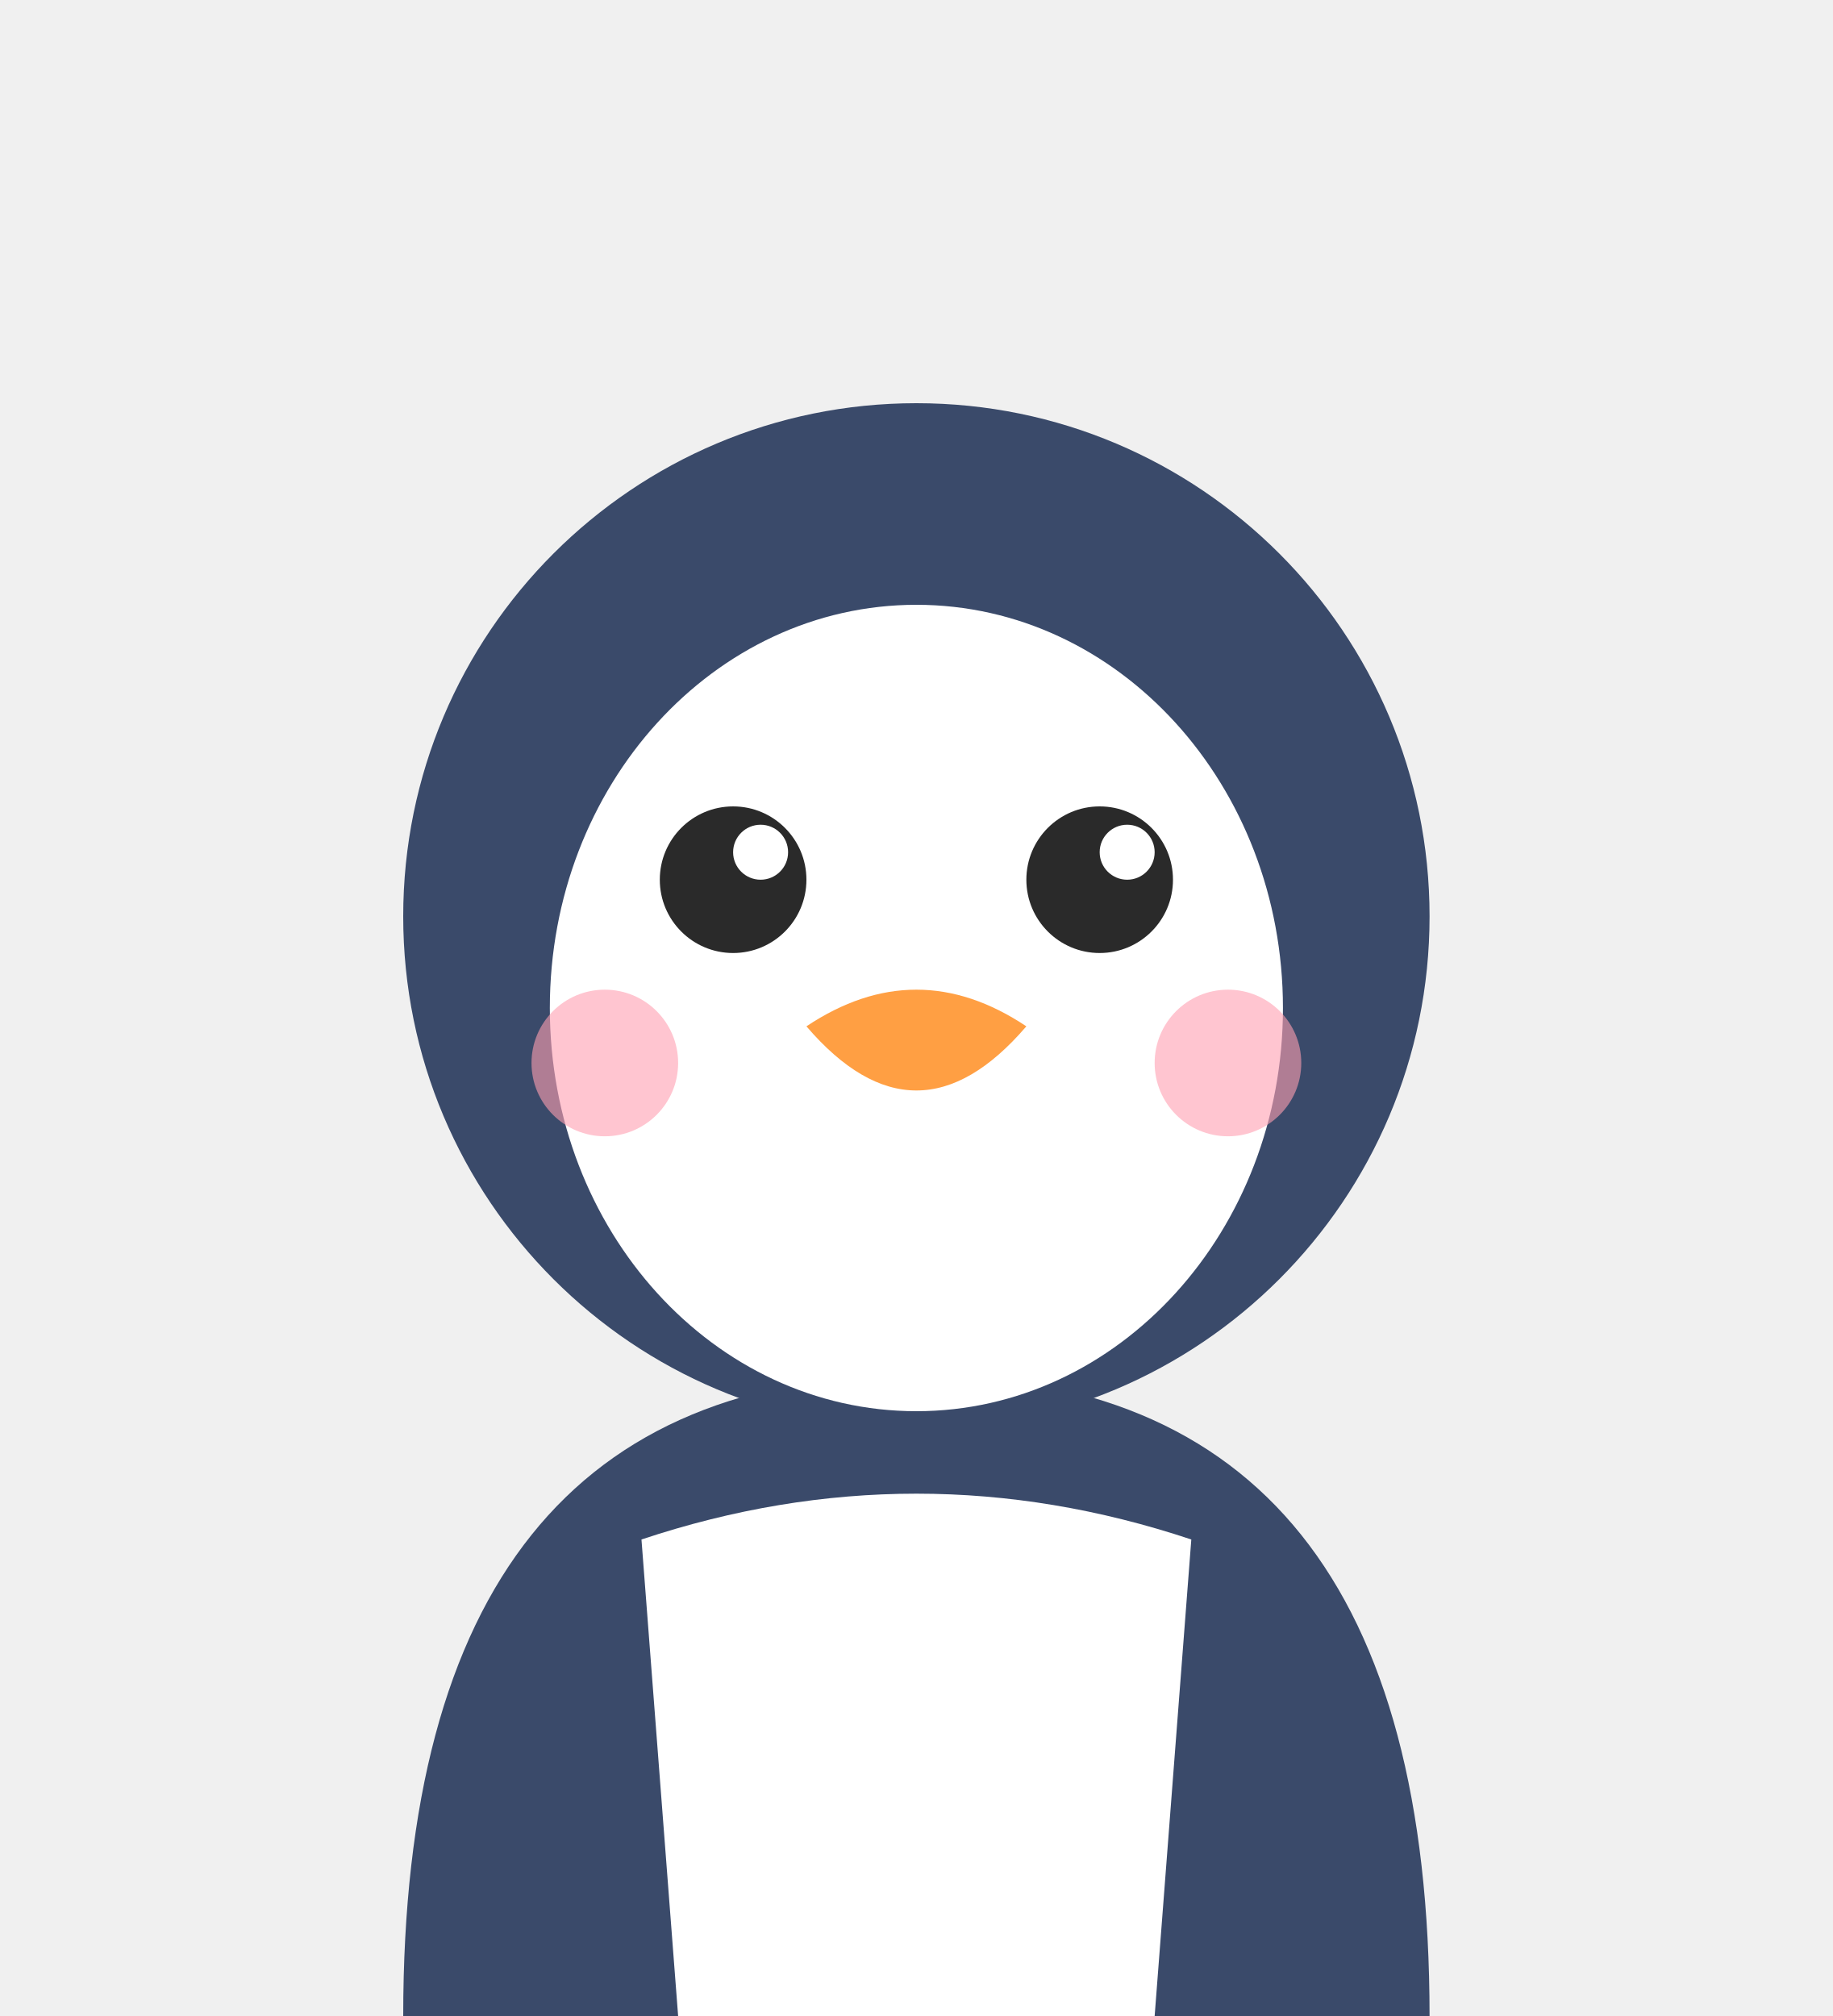
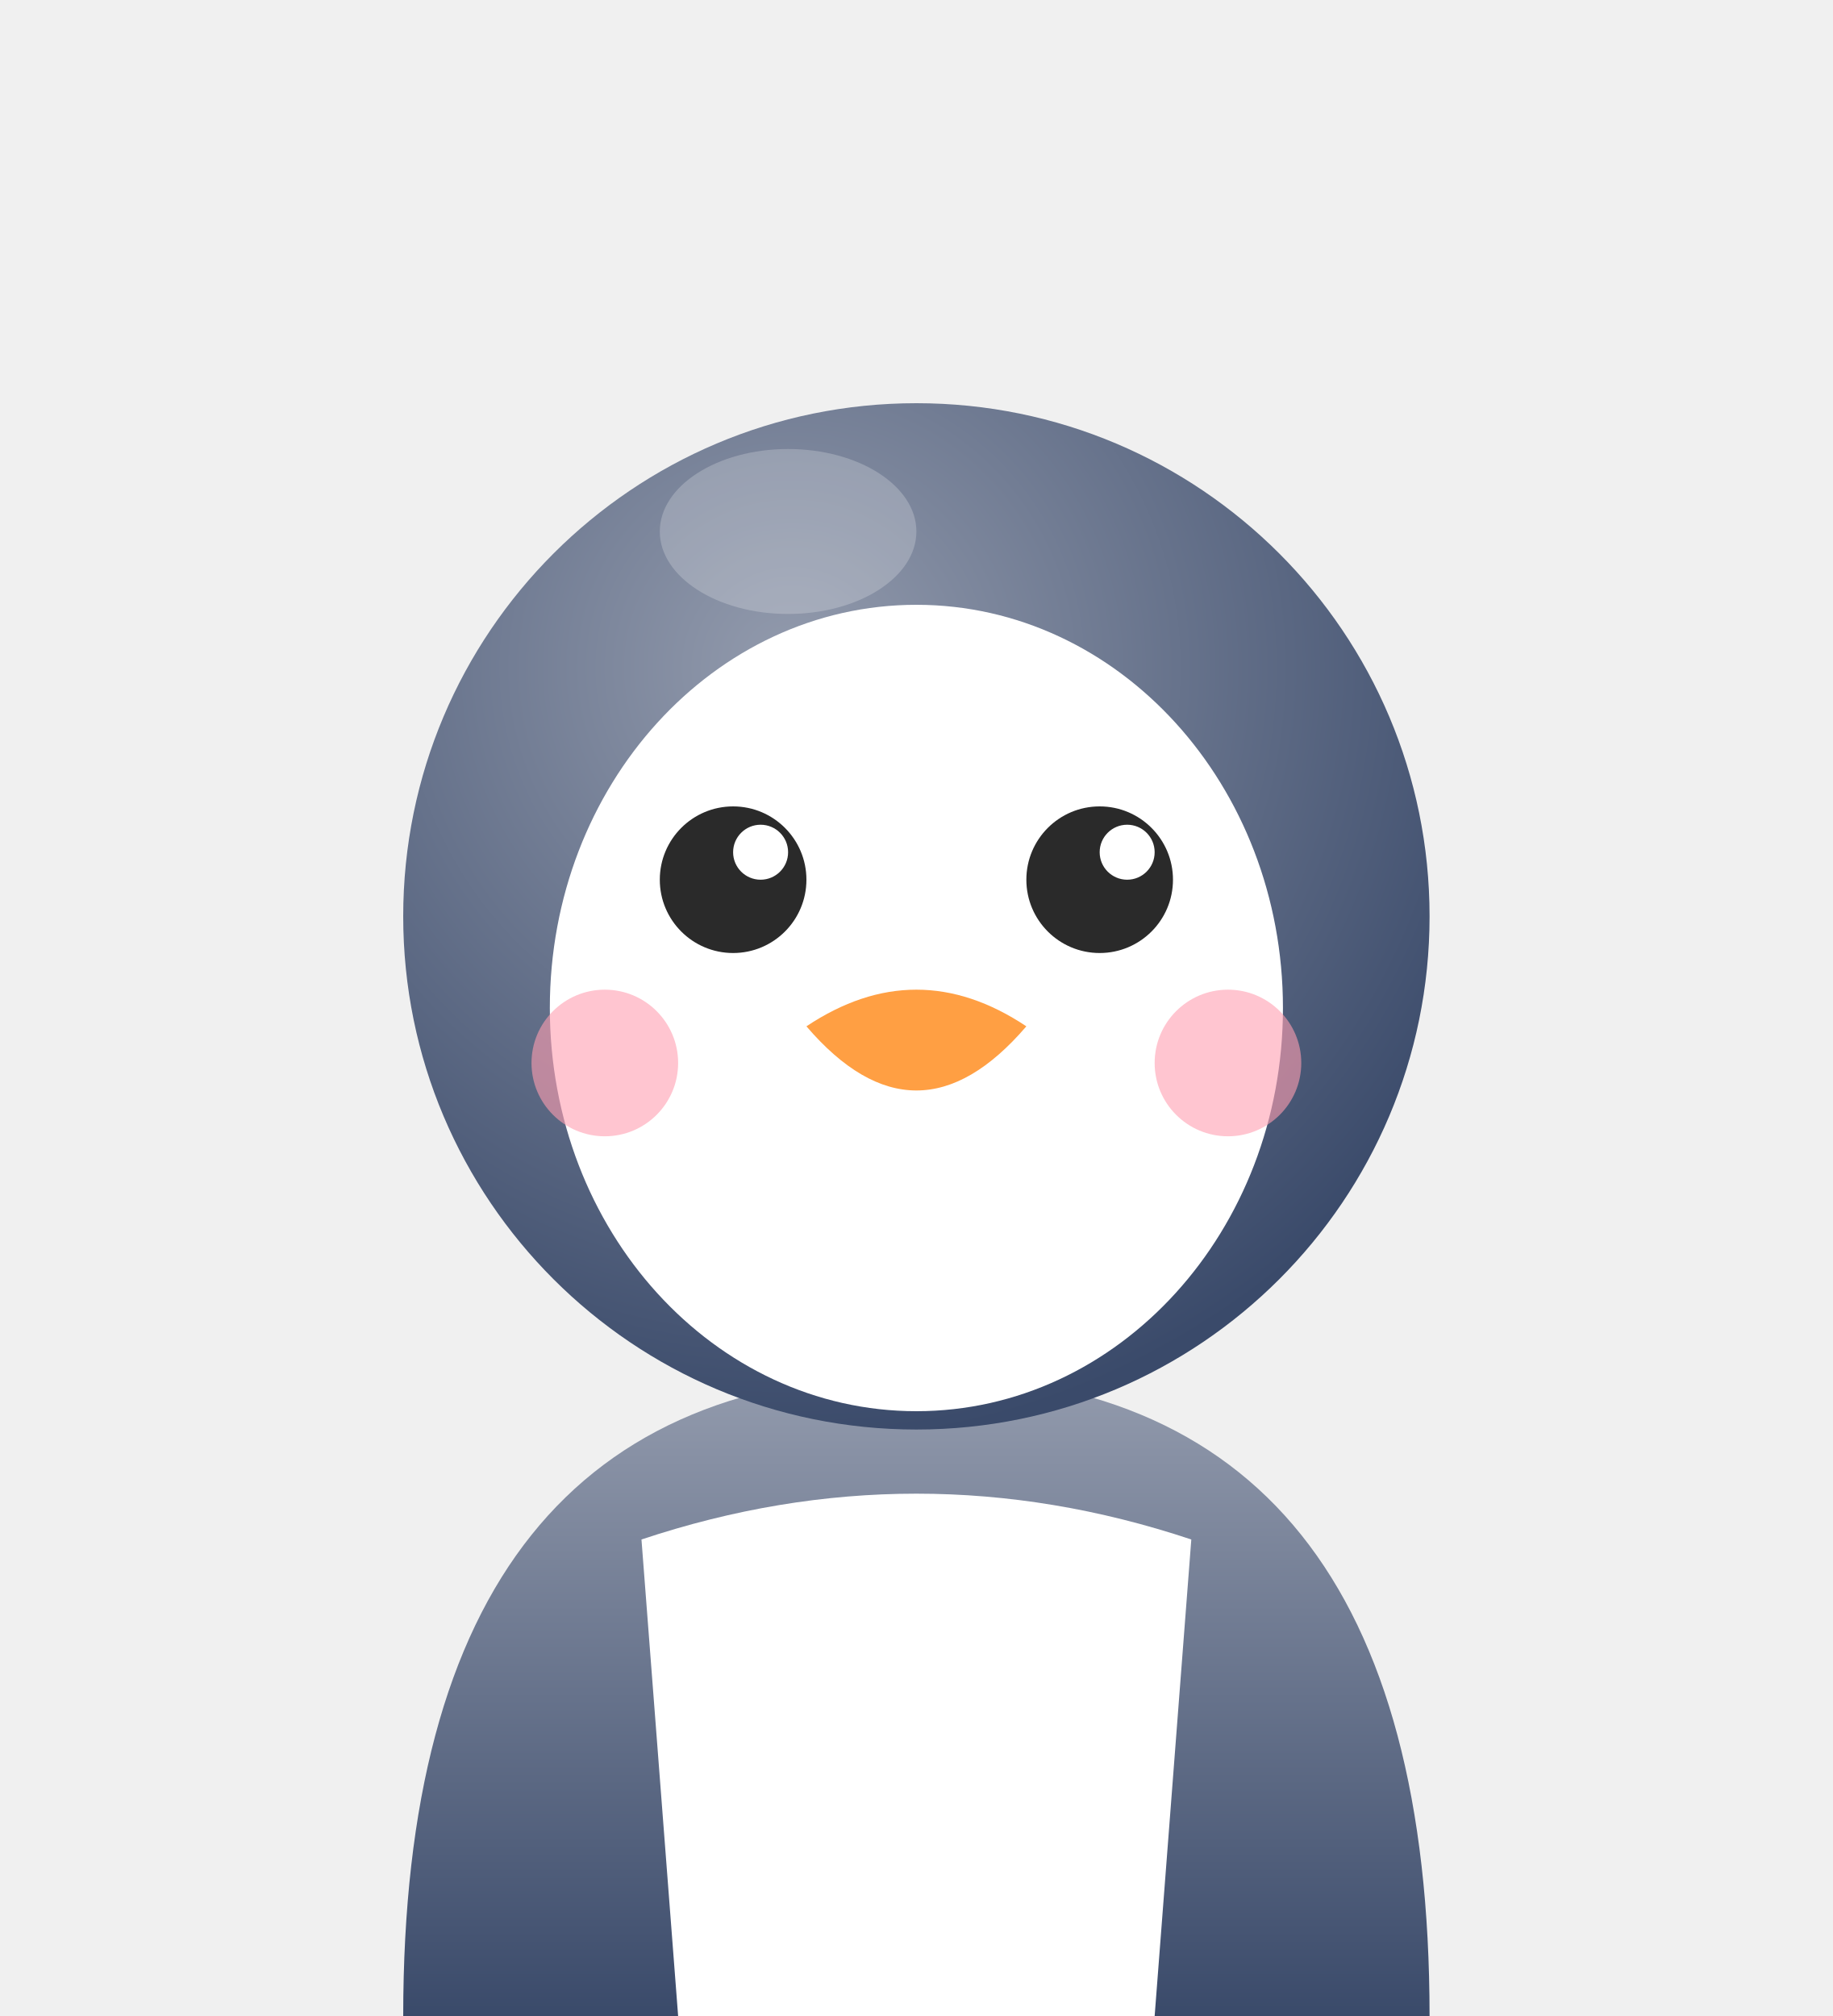
<svg xmlns="http://www.w3.org/2000/svg" viewBox="0 0 200 220" width="200" height="220">
-   <path d="M44 220 Q44 150 100 150 Q156 150 156 220 Z" fill="#3a4a6a" />
+   <defs>
+     <linearGradient id="bodyGrad" x1="0" y1="0" x2="0" y2="1">
+       <stop offset="0%" stop-color="#939bad" />
+       <stop offset="100%" stop-color="#3a4a6a" />
+     </linearGradient>
+     <radialGradient id="headGrad" cx="38%" cy="26%" r="75%">
+       <stop offset="0%" stop-color="#939bad" />
+       <stop offset="100%" stop-color="#3a4a6a" />
+     </radialGradient>
+   </defs>
+   <path d="M44 220 Q44 150 100 150 Q156 150 156 220 Z" fill="url(#bodyGrad)" />
  <path d="M70 168 Q100 158 130 168 L126 220 H74 Z" fill="#fff" />
-   <circle cx="100" cy="100" r="56" fill="#3a4a6a" />
+   <circle cx="100" cy="100" r="56" fill="url(#headGrad)" />
+   <ellipse cx="86" cy="58" rx="14" ry="9" fill="#ffffff" opacity="0.22" />
  <ellipse cx="100" cy="110" rx="40" ry="44" fill="#ffffff" />
  <circle cx="80" cy="96" r="8" fill="#2a2a2a" />
  <circle cx="120" cy="96" r="8" fill="#2a2a2a" />
  <circle cx="83" cy="93" r="3" fill="#fff" />
  <circle cx="123" cy="93" r="3" fill="#fff" />
  <path d="M88 112 Q100 104 112 112 Q100 126 88 112 Z" fill="#ff9f43" />
  <circle cx="66" cy="116" r="8" fill="#ff9eb0" opacity="0.6" />
  <circle cx="134" cy="116" r="8" fill="#ff9eb0" opacity="0.6" />
</svg>
